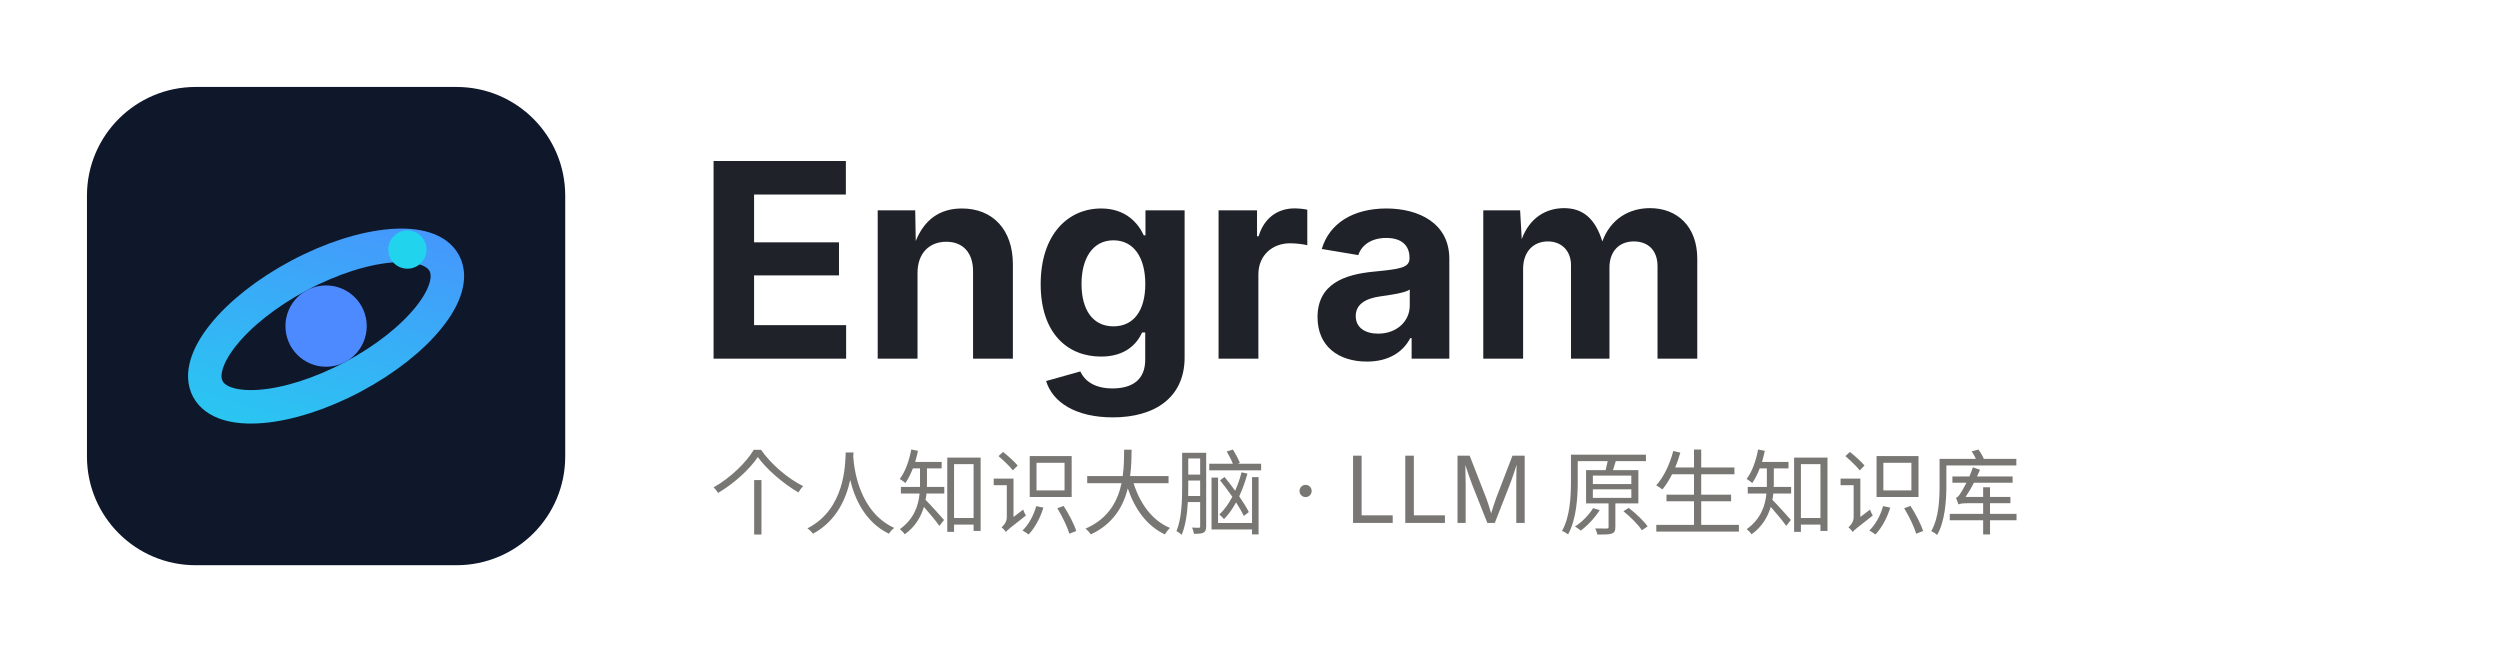
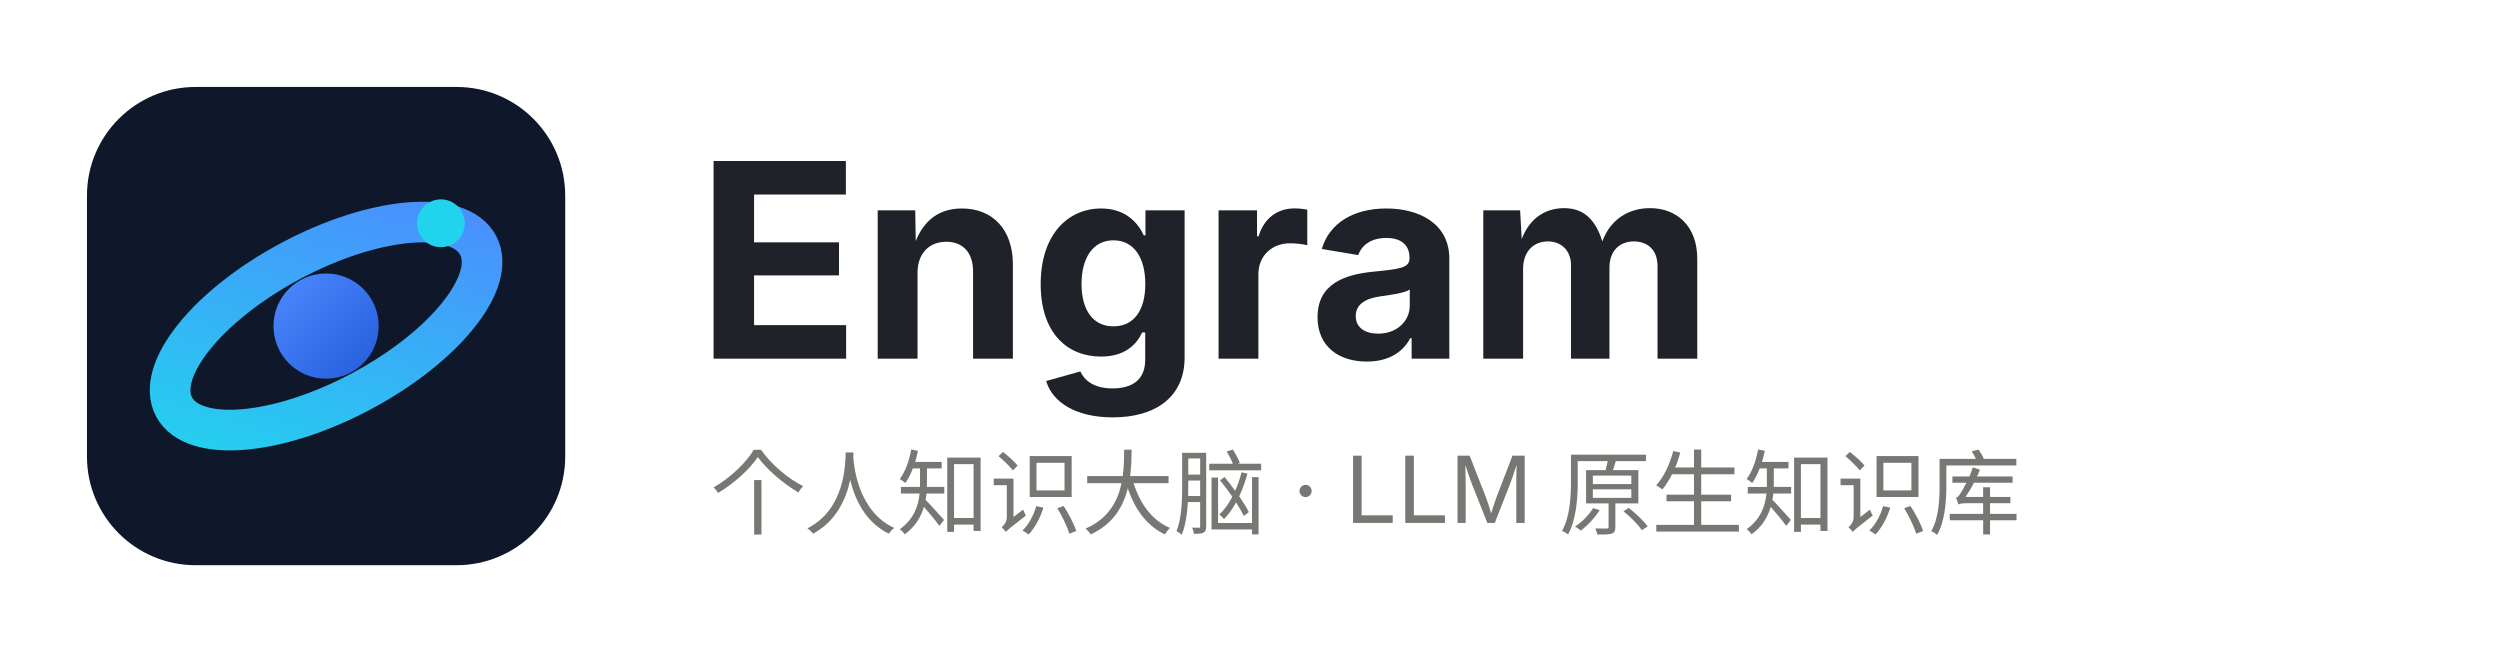
<svg xmlns="http://www.w3.org/2000/svg" width="460" height="120" viewBox="0 0 460 120">
  <rect x="16" y="16" width="88" height="88" rx="20" fill="#0F172A" />
  <defs>
-     <linearGradient id="engram-orbit" gradientUnits="userSpaceOnUse" x1="32" y1="88" x2="88" y2="32">
+     <linearGradient id="engram-orbit" gradientUnits="userSpaceOnUse" x1="-26" y1="26" x2="26" y2="-26">
      <stop offset="0" stop-color="#22D3EE" />
      <stop offset="1" stop-color="#4D8AFF" />
    </linearGradient>
-     <linearGradient id="engram-core" gradientUnits="userSpaceOnUse" x1="52" y1="52" x2="68" y2="68">
+     <linearGradient id="engram-core" gradientUnits="userSpaceOnUse" x1="-11" y1="-11" x2="11" y2="11">
      <stop offset="0" stop-color="#4D8AFF" />
      <stop offset="1" stop-color="#245BDB" />
    </linearGradient>
  </defs>
  <g transform="translate(60 60) scale(0.88)">
-     <ellipse cx="0" cy="0" rx="28" ry="12" fill="none" stroke="url(#engram-orbit)" stroke-width="7" transform="rotate(-28)" />
-     <circle cx="17" cy="-16" r="4" fill="#22D3EE" />
-     <circle cx="0" cy="0" r="8.5" fill="url(#engram-core)" />
+     <ellipse cx="0" cy="0" rx="36" ry="15.5" fill="none" stroke="url(#engram-orbit)" stroke-width="8.5" transform="rotate(-28)" />
+     <circle cx="24" cy="-21.5" r="5" fill="#22D3EE" />
+     <circle cx="0" cy="0" r="11" fill="url(#engram-core)" />
  </g>
  <text x="128" y="66" font-family="-apple-system, 'Segoe UI', 'Microsoft YaHei', sans-serif" font-size="50" font-weight="700" fill="#1f2329">Engram</text>
  <text x="131" y="97" font-family="-apple-system, 'Segoe UI', 'Microsoft YaHei', sans-serif" font-size="17" fill="#787774">个人知识大脑 · LLM 原生知识库</text>
</svg>
